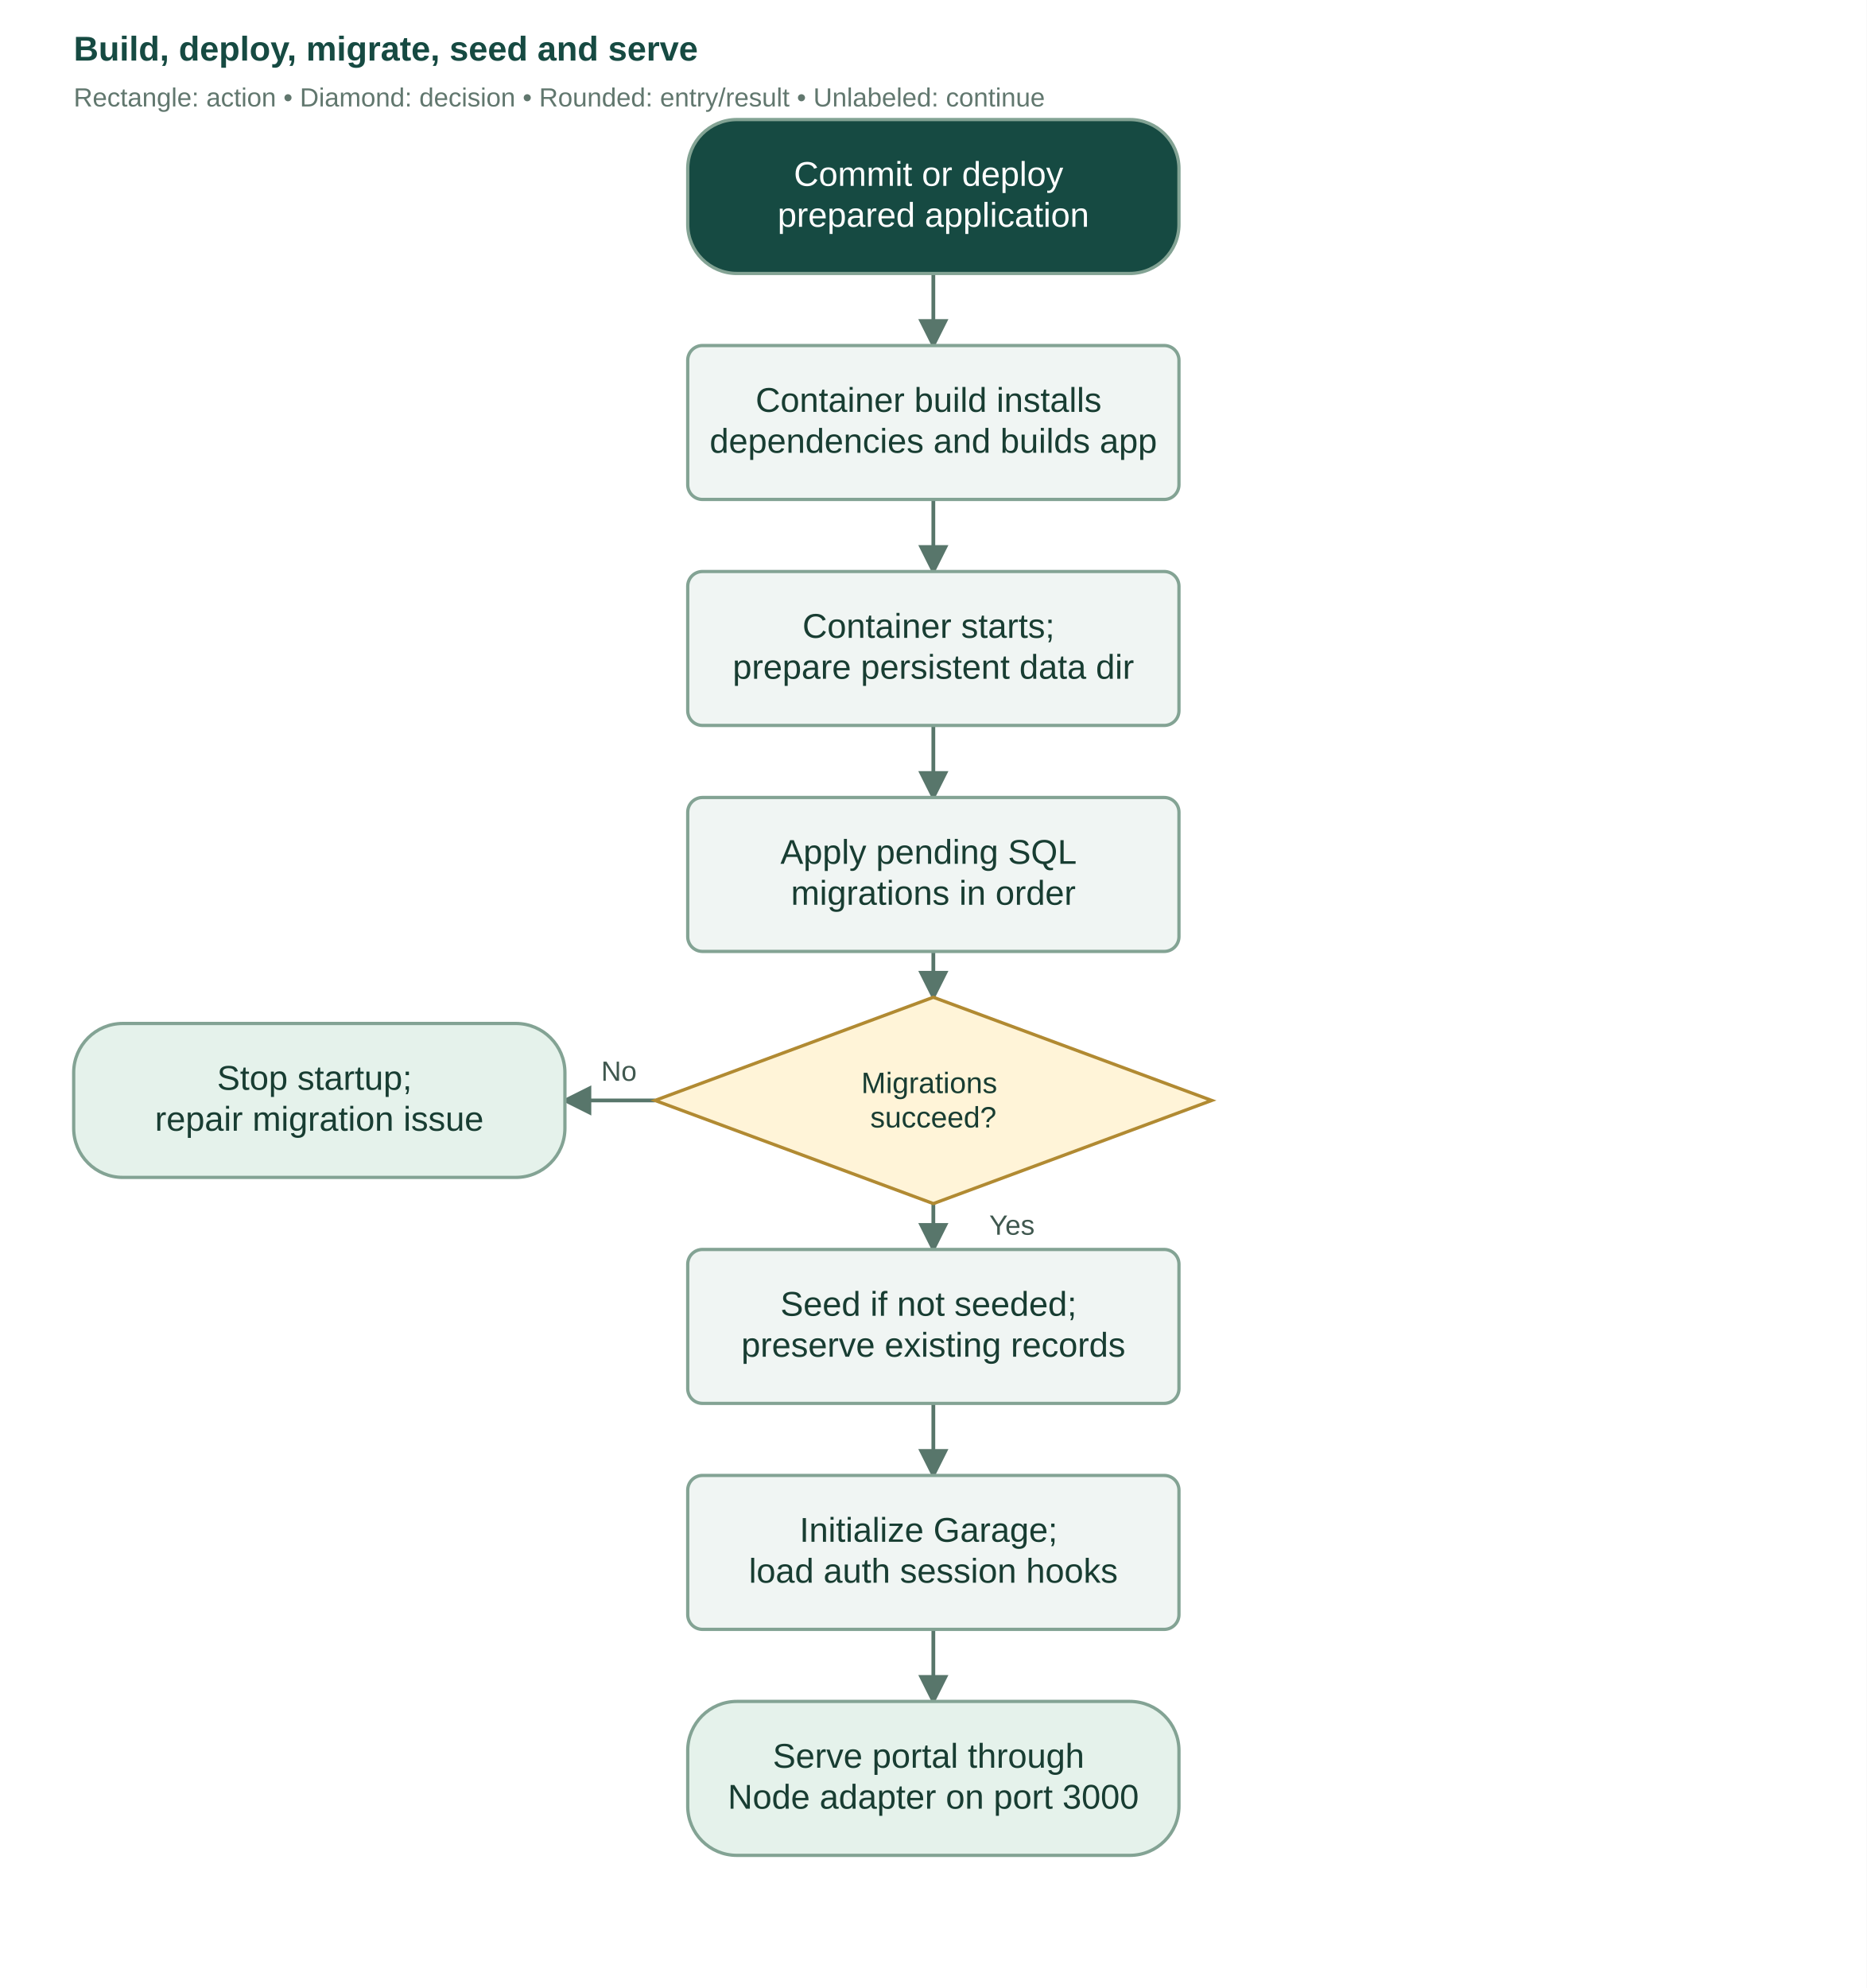
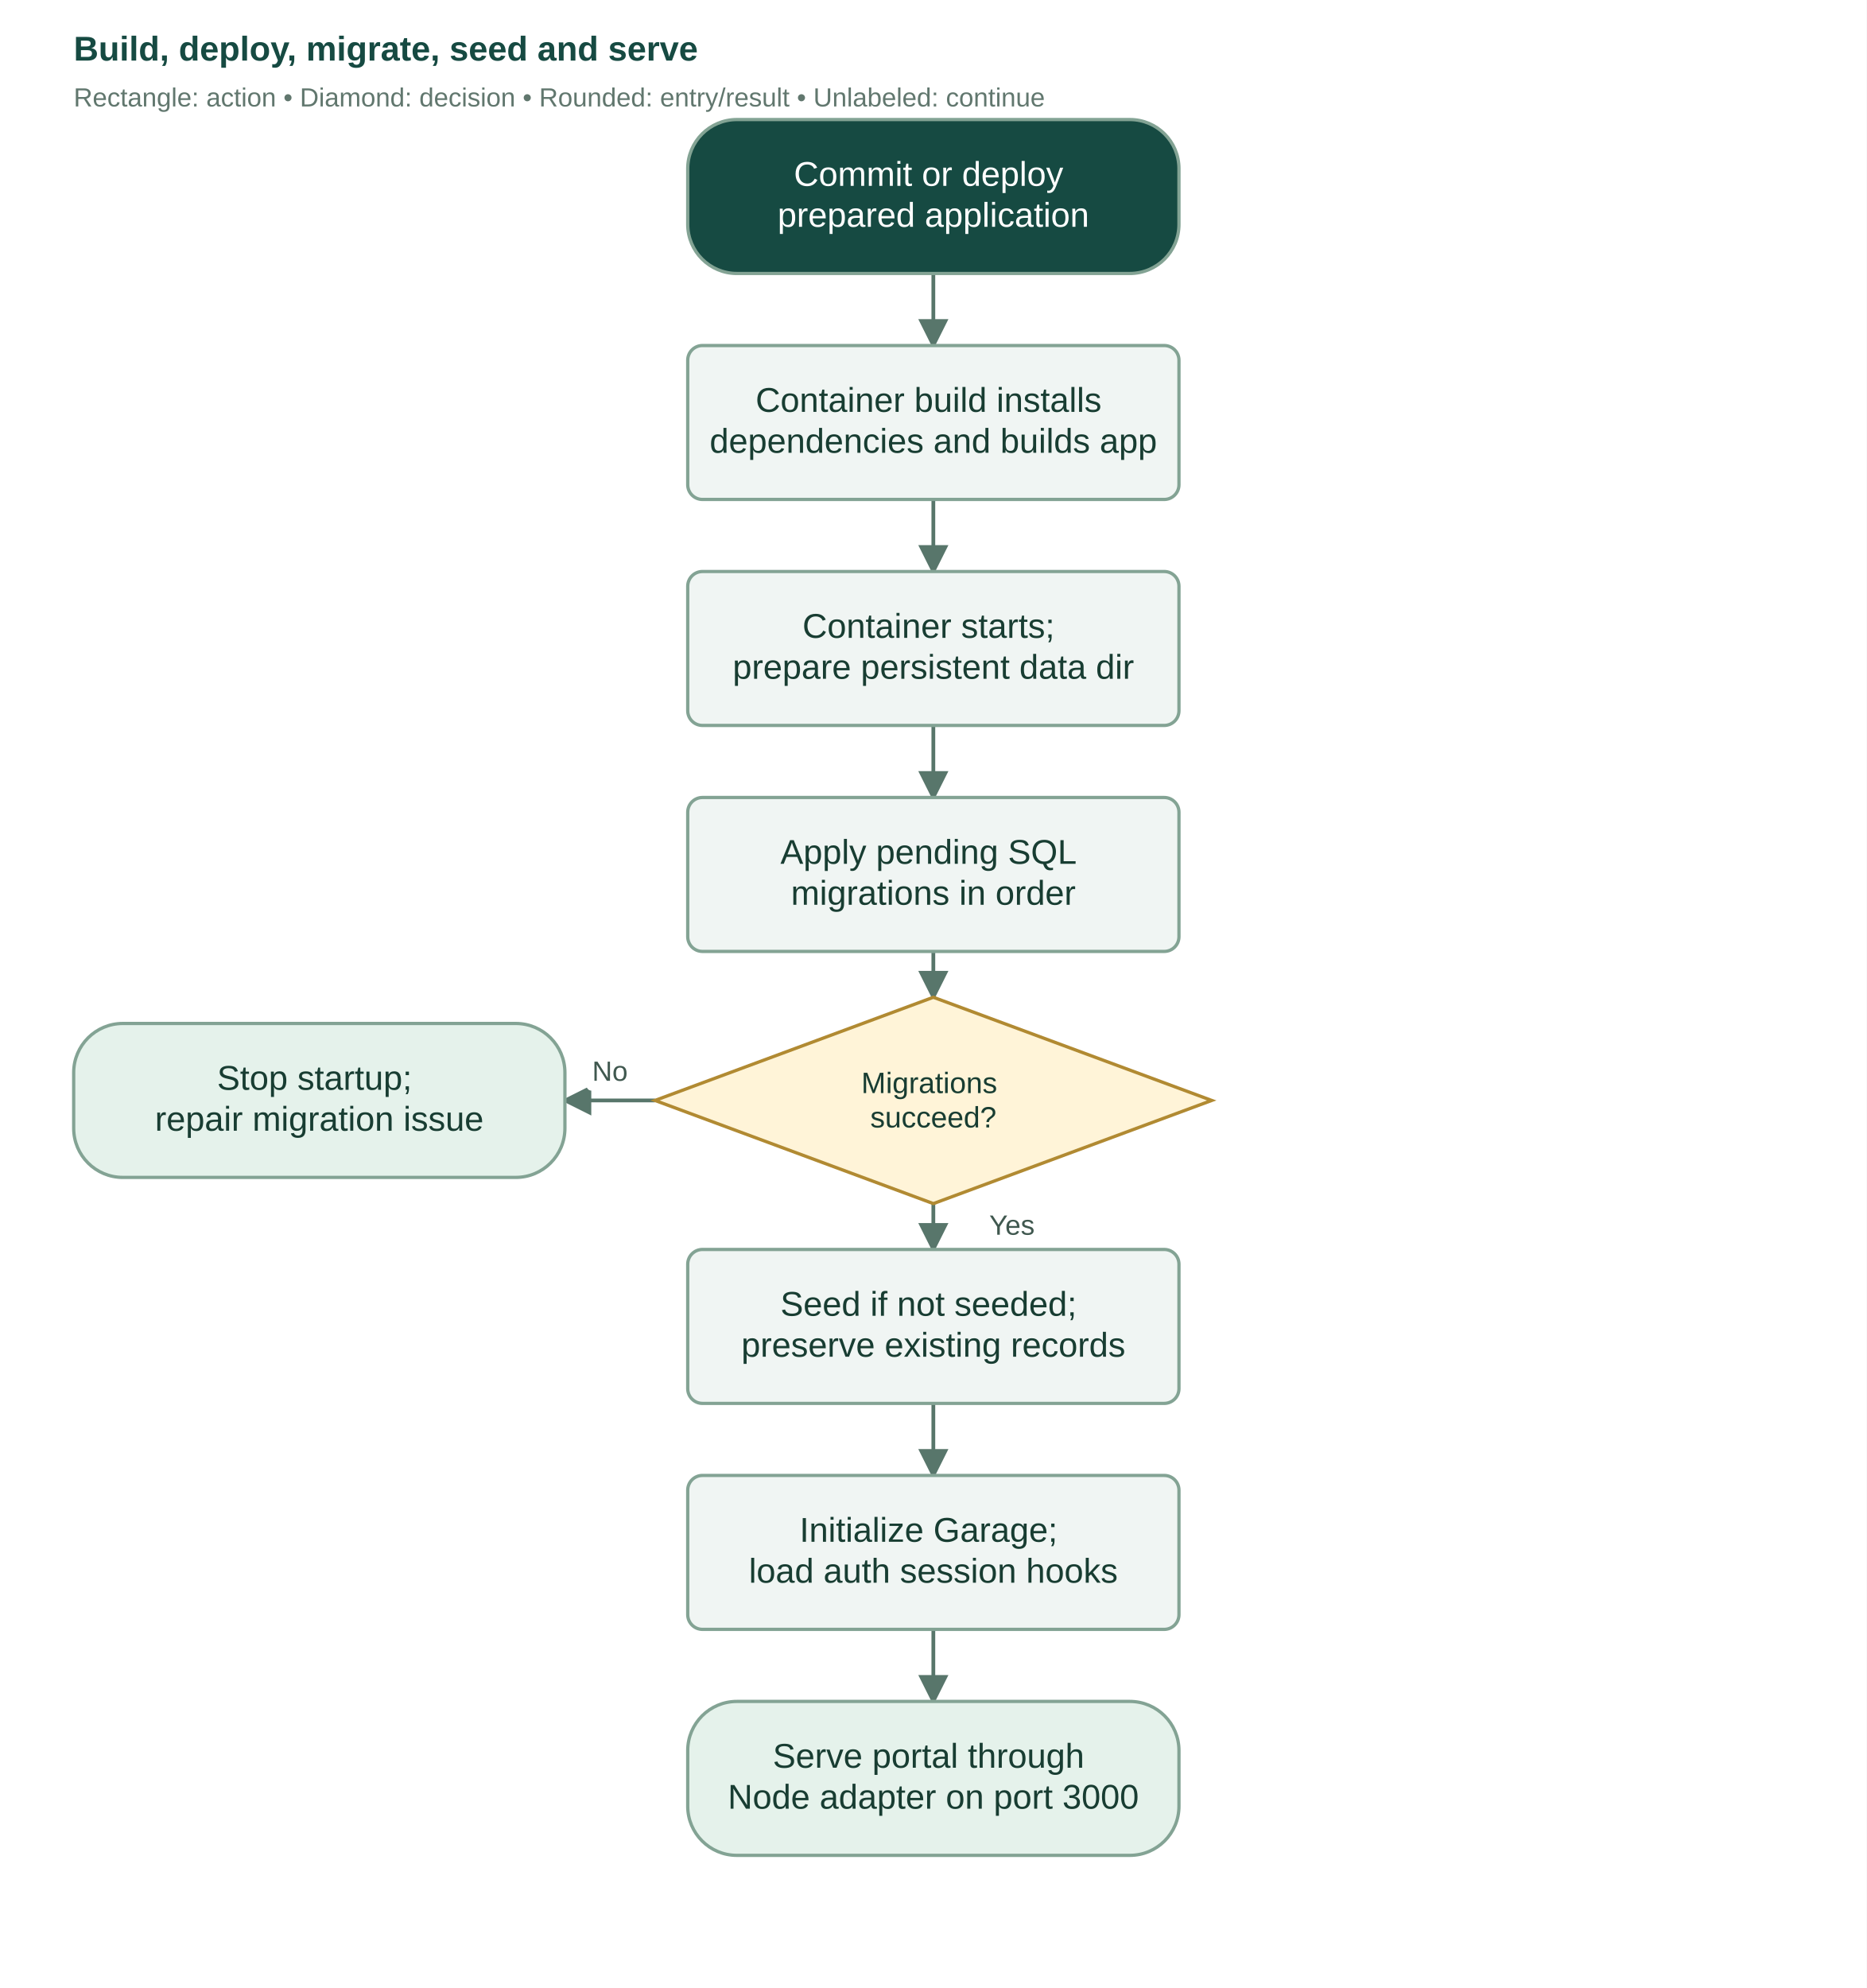
<svg xmlns="http://www.w3.org/2000/svg" width="1140" height="1214" viewBox="0 0 1140 1214">
  <rect width="100%" height="100%" fill="white" />
  <defs>
    <marker id="arrow" markerWidth="9" markerHeight="9" refX="7" refY="4" orient="auto">
      <path d="M0,0 L8,4 L0,8 z" fill="#58766b" />
    </marker>
  </defs>
  <text x="45" y="37" font-family="Arial" font-size="21" font-weight="bold" fill="#164a42">Build, deploy, migrate, seed and serve</text>
  <text x="45" y="65" font-family="Arial" font-size="16" fill="#61776e">Rectangle: action  •  Diamond: decision  •  Rounded: entry/result  •  Unlabeled: continue</text>
  <polyline points="570,167 570,211" fill="none" stroke="#58766b" stroke-width="2.3" marker-end="url(#arrow)" />
  <polyline points="570,305 570,349" fill="none" stroke="#58766b" stroke-width="2.3" marker-end="url(#arrow)" />
  <polyline points="570,443 570,487" fill="none" stroke="#58766b" stroke-width="2.3" marker-end="url(#arrow)" />
  <polyline points="570,581 570,609" fill="none" stroke="#58766b" stroke-width="2.3" marker-end="url(#arrow)" />
  <polyline points="400,672 345,672" fill="none" stroke="#58766b" stroke-width="2.3" marker-end="url(#arrow)" />
-   <rect x="363.7" y="643" width="28.6" height="23" rx="3" fill="white" />
-   <text x="378" y="660" text-anchor="middle" font-family="Arial" font-size="17" fill="#40584f">No</text>
+   <rect x="358.2" y="643" width="28.6" height="23" rx="3" fill="white" />
+   <text x="372.5" y="660" text-anchor="middle" font-family="Arial" font-size="17" fill="#40584f">No</text>
  <polyline points="570,735 570,763" fill="none" stroke="#58766b" stroke-width="2.3" marker-end="url(#arrow)" />
  <rect x="599.05" y="737" width="37.9" height="23" rx="3" fill="white" />
  <text x="618" y="754" text-anchor="middle" font-family="Arial" font-size="17" fill="#40584f">Yes</text>
  <polyline points="570,857 570,901" fill="none" stroke="#58766b" stroke-width="2.3" marker-end="url(#arrow)" />
  <polyline points="570,995 570,1039" fill="none" stroke="#58766b" stroke-width="2.3" marker-end="url(#arrow)" />
  <rect x="420" y="73" width="300" height="94" rx="30" fill="#164a42" stroke="#83a394" stroke-width="2" />
  <text x="570" y="113.5" text-anchor="middle" font-family="Arial" font-size="21" fill="white">
    <tspan x="570" dy="0">Commit or deploy</tspan>
    <tspan x="570" dy="25">prepared application</tspan>
  </text>
  <rect x="420" y="211" width="300" height="94" rx="9" fill="#f0f5f3" stroke="#83a394" stroke-width="2" />
  <text x="570" y="251.5" text-anchor="middle" font-family="Arial" font-size="21" fill="#183d32">
    <tspan x="570" dy="0">Container build installs</tspan>
    <tspan x="570" dy="25">dependencies and builds app</tspan>
  </text>
  <rect x="420" y="349" width="300" height="94" rx="9" fill="#f0f5f3" stroke="#83a394" stroke-width="2" />
  <text x="570" y="389.5" text-anchor="middle" font-family="Arial" font-size="21" fill="#183d32">
    <tspan x="570" dy="0">Container starts;</tspan>
    <tspan x="570" dy="25">prepare persistent data dir</tspan>
  </text>
  <rect x="420" y="487" width="300" height="94" rx="9" fill="#f0f5f3" stroke="#83a394" stroke-width="2" />
  <text x="570" y="527.5" text-anchor="middle" font-family="Arial" font-size="21" fill="#183d32">
    <tspan x="570" dy="0">Apply pending SQL</tspan>
    <tspan x="570" dy="25">migrations in order</tspan>
  </text>
  <polygon points="570,609 740,672 570,735 400,672" fill="#fff4d8" stroke="#b18a32" stroke-width="2" />
  <text x="570" y="667.5" text-anchor="middle" font-family="Arial" font-size="18" fill="#183d32">
    <tspan x="570" dy="0">Migrations</tspan>
    <tspan x="570" dy="21">succeed?</tspan>
  </text>
  <rect x="45" y="625" width="300" height="94" rx="30" fill="#e5f2eb" stroke="#83a394" stroke-width="2" />
  <text x="195" y="665.5" text-anchor="middle" font-family="Arial" font-size="21" fill="#183d32">
    <tspan x="195" dy="0">Stop startup;</tspan>
    <tspan x="195" dy="25">repair migration issue</tspan>
  </text>
  <rect x="420" y="763" width="300" height="94" rx="9" fill="#f0f5f3" stroke="#83a394" stroke-width="2" />
  <text x="570" y="803.5" text-anchor="middle" font-family="Arial" font-size="21" fill="#183d32">
    <tspan x="570" dy="0">Seed if not seeded;</tspan>
    <tspan x="570" dy="25">preserve existing records</tspan>
  </text>
  <rect x="420" y="901" width="300" height="94" rx="9" fill="#f0f5f3" stroke="#83a394" stroke-width="2" />
  <text x="570" y="941.5" text-anchor="middle" font-family="Arial" font-size="21" fill="#183d32">
    <tspan x="570" dy="0">Initialize Garage;</tspan>
    <tspan x="570" dy="25">load auth session hooks</tspan>
  </text>
  <rect x="420" y="1039" width="300" height="94" rx="30" fill="#e5f2eb" stroke="#83a394" stroke-width="2" />
  <text x="570" y="1079.5" text-anchor="middle" font-family="Arial" font-size="21" fill="#183d32">
    <tspan x="570" dy="0">Serve portal through</tspan>
    <tspan x="570" dy="25">Node adapter on port 3000</tspan>
  </text>
</svg>
